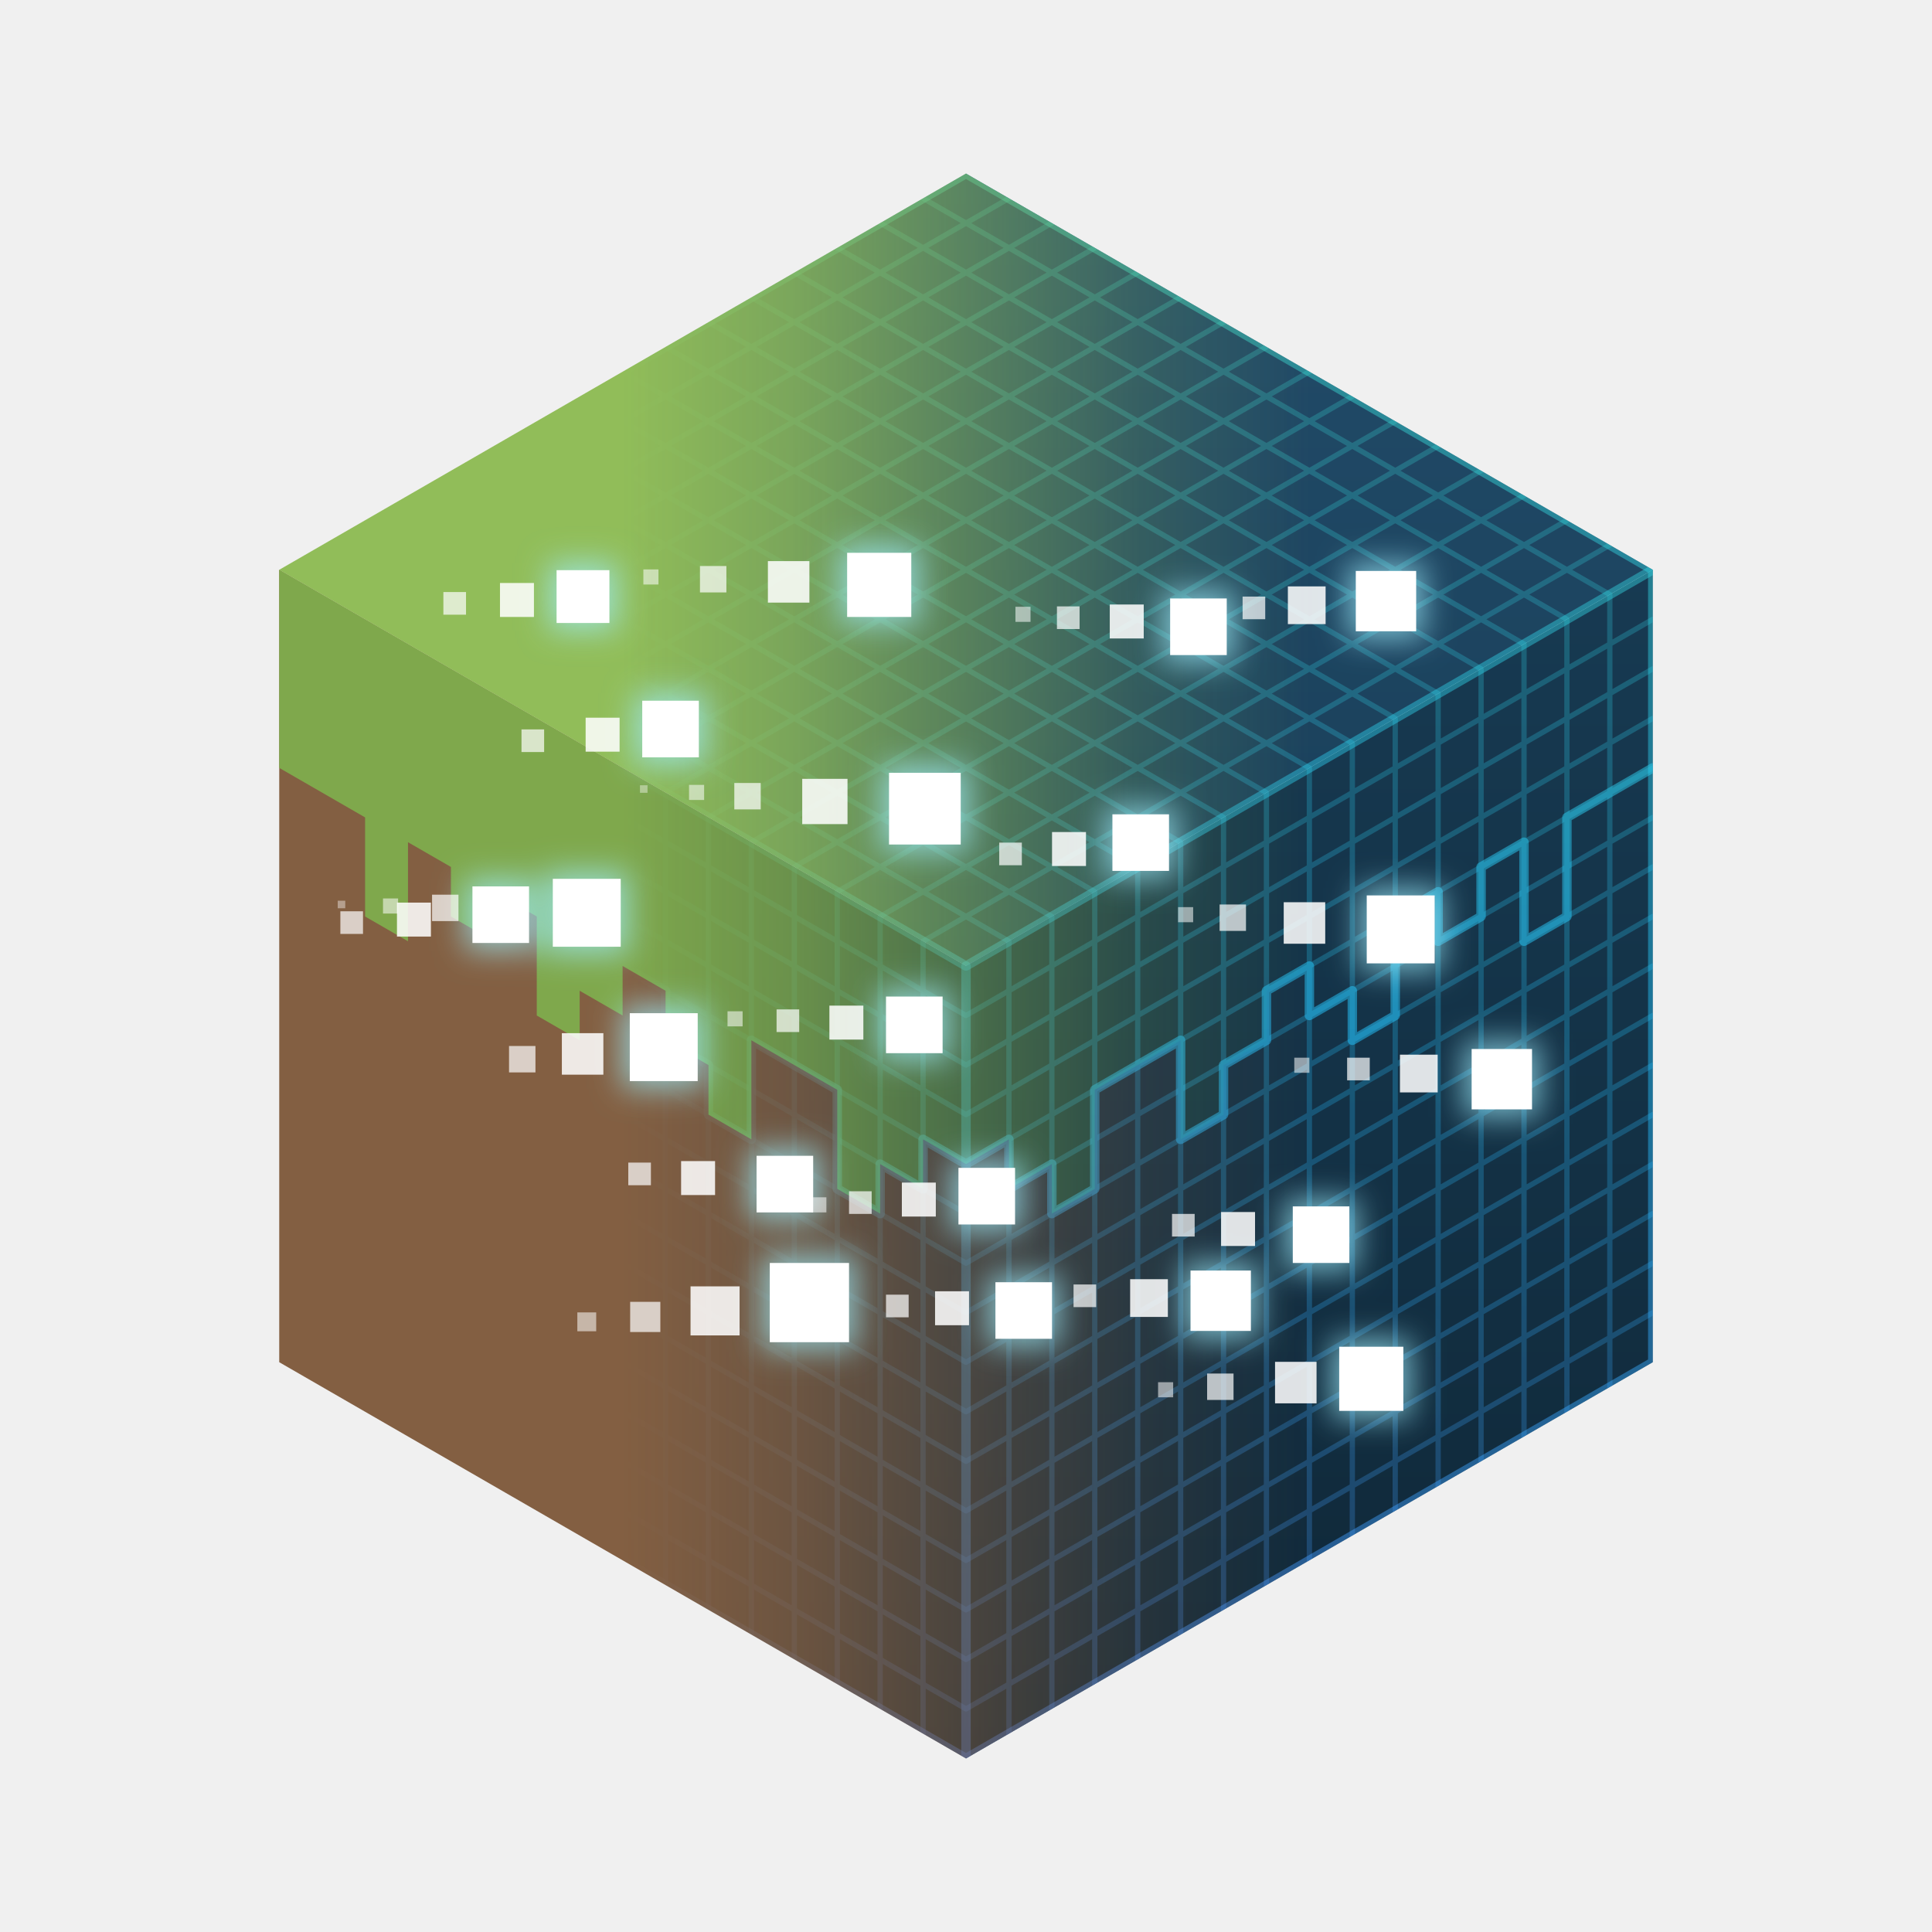
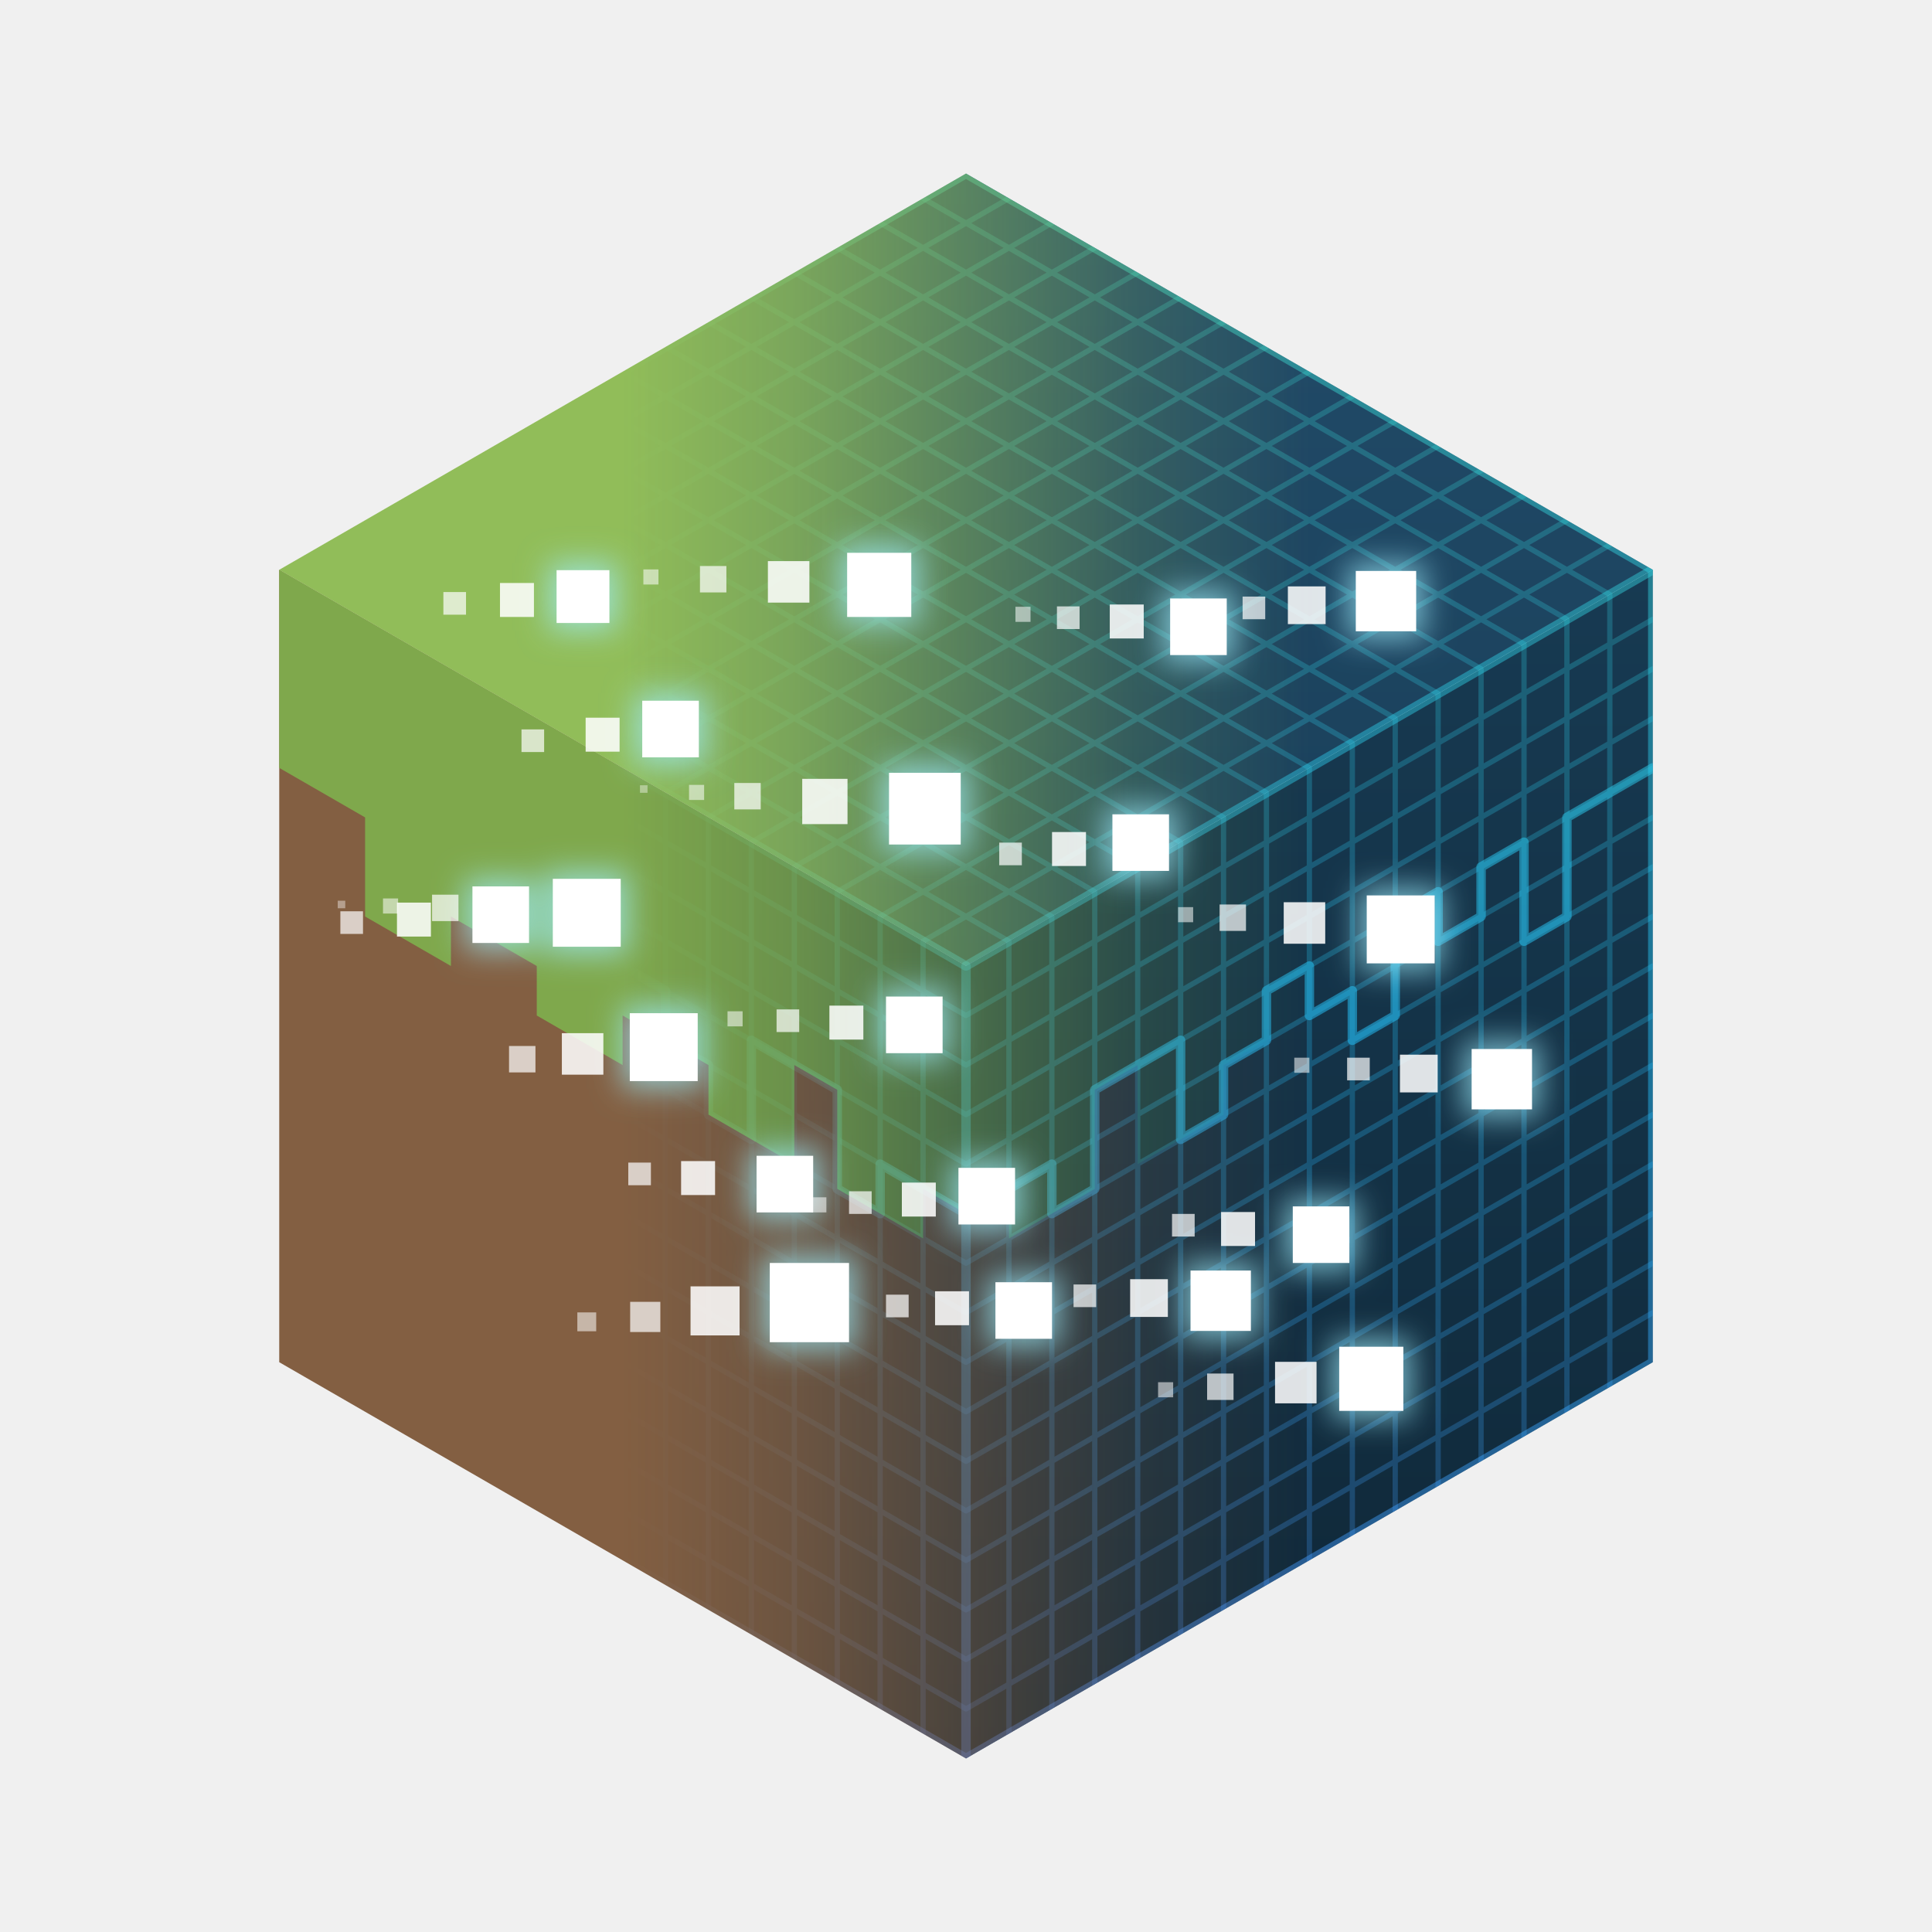
<svg xmlns="http://www.w3.org/2000/svg" viewBox="0 0 512 512" width="512" height="512">
  <defs>
    <pattern id="grain-top" width="16" height="16" patternUnits="userSpaceOnUse" patternTransform="matrix(11.375 6.5625 -11.375 6.5625 256.0 46.0)">
      <path fill="#ffffff" fill-opacity="0.07" d="        M256.000 46.000l11.375 6.562 l-11.375 6.562l-11.375 -6.562z         M278.750 59.125l11.375 6.562 l-11.375 6.562l-11.375 -6.562z         M301.500 72.250l11.375 6.562 l-11.375 6.562l-11.375 -6.562z         M358.375 105.062l11.375 6.562 l-11.375 6.562l-11.375 -6.562z         M381.125 118.188l11.375 6.562 l-11.375 6.562l-11.375 -6.562z         M312.875 91.938l11.375 6.562 l-11.375 6.562l-11.375 -6.562z         M312.875 105.062l11.375 6.562 l-11.375 6.562l-11.375 -6.562z         M324.250 111.625l11.375 6.562 l-11.375 6.562l-11.375 -6.562z         M347.000 124.750l11.375 6.562 l-11.375 6.562l-11.375 -6.562z         M358.375 131.312l11.375 6.562 l-11.375 6.562l-11.375 -6.562z         M403.875 157.562l11.375 6.562 l-11.375 6.562l-11.375 -6.562z         M244.625 78.812l11.375 6.562 l-11.375 6.562l-11.375 -6.562z         M290.125 105.062l11.375 6.562 l-11.375 6.562l-11.375 -6.562z         M347.000 151.000l11.375 6.562 l-11.375 6.562l-11.375 -6.562z         M381.125 170.688l11.375 6.562 l-11.375 6.562l-11.375 -6.562z         M290.125 131.312l11.375 6.562 l-11.375 6.562l-11.375 -6.562z         M233.250 111.625l11.375 6.562 l-11.375 6.562l-11.375 -6.562z         M278.750 137.875l11.375 6.562 l-11.375 6.562l-11.375 -6.562z         M290.125 144.438l11.375 6.562 l-11.375 6.562l-11.375 -6.562z         M324.250 164.125l11.375 6.562 l-11.375 6.562l-11.375 -6.562z         M176.375 91.938l11.375 6.562 l-11.375 6.562l-11.375 -6.562z         M199.125 105.062l11.375 6.562 l-11.375 6.562l-11.375 -6.562z         M267.375 144.438l11.375 6.562 l-11.375 6.562l-11.375 -6.562z         M290.125 157.562l11.375 6.562 l-11.375 6.562l-11.375 -6.562z         M187.750 111.625l11.375 6.562 l-11.375 6.562l-11.375 -6.562z         M199.125 118.188l11.375 6.562 l-11.375 6.562l-11.375 -6.562z         M210.500 124.750l11.375 6.562 l-11.375 6.562l-11.375 -6.562z         M324.250 190.375l11.375 6.562 l-11.375 6.562l-11.375 -6.562z         M312.875 196.938l11.375 6.562 l-11.375 6.562l-11.375 -6.562z         M153.625 118.188l11.375 6.562 l-11.375 6.562l-11.375 -6.562z         M176.375 131.312l11.375 6.562 l-11.375 6.562l-11.375 -6.562z         M210.500 151.000l11.375 6.562 l-11.375 6.562l-11.375 -6.562z         M221.875 157.562l11.375 6.562 l-11.375 6.562l-11.375 -6.562z         M312.875 210.062l11.375 6.562 l-11.375 6.562l-11.375 -6.562z         M210.500 164.125l11.375 6.562 l-11.375 6.562l-11.375 -6.562z         M301.500 216.625l11.375 6.562 l-11.375 6.562l-11.375 -6.562z         M130.875 131.312l11.375 6.562 l-11.375 6.562l-11.375 -6.562z         M153.625 144.438l11.375 6.562 l-11.375 6.562l-11.375 -6.562z         M210.500 177.250l11.375 6.562 l-11.375 6.562l-11.375 -6.562z         M221.875 210.062l11.375 6.562 l-11.375 6.562l-11.375 -6.562z         M85.375 144.438l11.375 6.562 l-11.375 6.562l-11.375 -6.562z         M153.625 183.812l11.375 6.562 l-11.375 6.562l-11.375 -6.562z" />
      <path fill="#000000" fill-opacity="0.05" d="        M324.250 85.375l11.375 6.562 l-11.375 6.562l-11.375 -6.562z         M256.000 59.125l11.375 6.562 l-11.375 6.562l-11.375 -6.562z         M267.375 65.688l11.375 6.562 l-11.375 6.562l-11.375 -6.562z         M335.625 105.062l11.375 6.562 l-11.375 6.562l-11.375 -6.562z         M369.750 124.750l11.375 6.562 l-11.375 6.562l-11.375 -6.562z         M392.500 137.875l11.375 6.562 l-11.375 6.562l-11.375 -6.562z         M244.625 65.688l11.375 6.562 l-11.375 6.562l-11.375 -6.562z         M290.125 91.938l11.375 6.562 l-11.375 6.562l-11.375 -6.562z         M301.500 111.625l11.375 6.562 l-11.375 6.562l-11.375 -6.562z         M210.500 72.250l11.375 6.562 l-11.375 6.562l-11.375 -6.562z         M244.625 91.938l11.375 6.562 l-11.375 6.562l-11.375 -6.562z         M267.375 105.062l11.375 6.562 l-11.375 6.562l-11.375 -6.562z         M312.875 131.312l11.375 6.562 l-11.375 6.562l-11.375 -6.562z         M324.250 137.875l11.375 6.562 l-11.375 6.562l-11.375 -6.562z         M244.625 105.062l11.375 6.562 l-11.375 6.562l-11.375 -6.562z         M335.625 157.562l11.375 6.562 l-11.375 6.562l-11.375 -6.562z         M187.750 85.375l11.375 6.562 l-11.375 6.562l-11.375 -6.562z         M210.500 98.500l11.375 6.562 l-11.375 6.562l-11.375 -6.562z         M221.875 105.062l11.375 6.562 l-11.375 6.562l-11.375 -6.562z         M347.000 177.250l11.375 6.562 l-11.375 6.562l-11.375 -6.562z         M233.250 124.750l11.375 6.562 l-11.375 6.562l-11.375 -6.562z         M312.875 170.688l11.375 6.562 l-11.375 6.562l-11.375 -6.562z         M233.250 137.875l11.375 6.562 l-11.375 6.562l-11.375 -6.562z         M165.000 111.625l11.375 6.562 l-11.375 6.562l-11.375 -6.562z         M176.375 118.188l11.375 6.562 l-11.375 6.562l-11.375 -6.562z         M221.875 144.438l11.375 6.562 l-11.375 6.562l-11.375 -6.562z         M199.125 144.438l11.375 6.562 l-11.375 6.562l-11.375 -6.562z         M244.625 170.688l11.375 6.562 l-11.375 6.562l-11.375 -6.562z         M267.375 183.812l11.375 6.562 l-11.375 6.562l-11.375 -6.562z         M165.000 137.875l11.375 6.562 l-11.375 6.562l-11.375 -6.562z         M233.250 177.250l11.375 6.562 l-11.375 6.562l-11.375 -6.562z         M278.750 203.500l11.375 6.562 l-11.375 6.562l-11.375 -6.562z         M130.875 144.438l11.375 6.562 l-11.375 6.562l-11.375 -6.562z         M153.625 157.562l11.375 6.562 l-11.375 6.562l-11.375 -6.562z         M210.500 190.375l11.375 6.562 l-11.375 6.562l-11.375 -6.562z         M233.250 203.500l11.375 6.562 l-11.375 6.562l-11.375 -6.562z         M96.750 137.875l11.375 6.562 l-11.375 6.562l-11.375 -6.562z         M119.500 151.000l11.375 6.562 l-11.375 6.562l-11.375 -6.562z         M142.250 164.125l11.375 6.562 l-11.375 6.562l-11.375 -6.562z         M119.500 164.125l11.375 6.562 l-11.375 6.562l-11.375 -6.562z         M233.250 229.750l11.375 6.562 l-11.375 6.562l-11.375 -6.562z         M256.000 242.875l11.375 6.562 l-11.375 6.562l-11.375 -6.562z" />
    </pattern>
    <pattern id="grain-side-left" width="16" height="16" patternUnits="userSpaceOnUse" patternTransform="matrix(11.375 6.5625 0 13.125 74.0 151.0)">
      <path fill="#ffffff" fill-opacity="0.07" d="        M233.250 308.500l11.375 6.562 l0.000 13.125l-11.375 -6.562z         M119.500 256.000l11.375 6.562 l0.000 13.125l-11.375 -6.562z         M233.250 334.750l11.375 6.562 l0.000 13.125l-11.375 -6.562z         M96.750 269.125l11.375 6.562 l0.000 13.125l-11.375 -6.562z         M142.250 295.375l11.375 6.562 l0.000 13.125l-11.375 -6.562z         M221.875 354.438l11.375 6.562 l0.000 13.125l-11.375 -6.562z         M85.375 288.812l11.375 6.562 l0.000 13.125l-11.375 -6.562z         M199.125 367.562l11.375 6.562 l0.000 13.125l-11.375 -6.562z         M85.375 315.062l11.375 6.562 l0.000 13.125l-11.375 -6.562z         M108.125 328.188l11.375 6.562 l0.000 13.125l-11.375 -6.562z         M85.375 328.188l11.375 6.562 l0.000 13.125l-11.375 -6.562z         M130.875 354.438l11.375 6.562 l0.000 13.125l-11.375 -6.562z         M233.250 413.500l11.375 6.562 l0.000 13.125l-11.375 -6.562z         M176.375 393.812l11.375 6.562 l0.000 13.125l-11.375 -6.562z         M233.250 426.625l11.375 6.562 l0.000 13.125l-11.375 -6.562z         M153.625 393.812l11.375 6.562 l0.000 13.125l-11.375 -6.562z         M233.250 439.750l11.375 6.562 l0.000 13.125l-11.375 -6.562z" />
      <path fill="#000000" fill-opacity="0.05" d="        M210.500 282.250l11.375 6.562 l0.000 13.125l-11.375 -6.562z         M165.000 269.125l11.375 6.562 l0.000 13.125l-11.375 -6.562z         M244.625 315.062l11.375 6.562 l0.000 13.125l-11.375 -6.562z         M153.625 275.688l11.375 6.562 l0.000 13.125l-11.375 -6.562z         M233.250 321.625l11.375 6.562 l0.000 13.125l-11.375 -6.562z         M96.750 256.000l11.375 6.562 l0.000 13.125l-11.375 -6.562z         M142.250 282.250l11.375 6.562 l0.000 13.125l-11.375 -6.562z         M165.000 295.375l11.375 6.562 l0.000 13.125l-11.375 -6.562z         M199.125 315.062l11.375 6.562 l0.000 13.125l-11.375 -6.562z         M85.375 262.562l11.375 6.562 l0.000 13.125l-11.375 -6.562z         M108.125 288.812l11.375 6.562 l0.000 13.125l-11.375 -6.562z         M165.000 321.625l11.375 6.562 l0.000 13.125l-11.375 -6.562z         M165.000 334.750l11.375 6.562 l0.000 13.125l-11.375 -6.562z         M187.750 347.875l11.375 6.562 l0.000 13.125l-11.375 -6.562z         M244.625 380.688l11.375 6.562 l0.000 13.125l-11.375 -6.562z         M187.750 361.000l11.375 6.562 l0.000 13.125l-11.375 -6.562z         M244.625 393.812l11.375 6.562 l0.000 13.125l-11.375 -6.562z         M119.500 334.750l11.375 6.562 l0.000 13.125l-11.375 -6.562z         M244.625 406.938l11.375 6.562 l0.000 13.125l-11.375 -6.562z         M96.750 334.750l11.375 6.562 l0.000 13.125l-11.375 -6.562z         M142.250 361.000l11.375 6.562 l0.000 13.125l-11.375 -6.562z         M153.625 367.562l11.375 6.562 l0.000 13.125l-11.375 -6.562z         M108.125 354.438l11.375 6.562 l0.000 13.125l-11.375 -6.562z         M130.875 367.562l11.375 6.562 l0.000 13.125l-11.375 -6.562z         M96.750 361.000l11.375 6.562 l0.000 13.125l-11.375 -6.562z         M119.500 374.125l11.375 6.562 l0.000 13.125l-11.375 -6.562z         M130.875 380.688l11.375 6.562 l0.000 13.125l-11.375 -6.562z         M244.625 446.312l11.375 6.562 l0.000 13.125l-11.375 -6.562z" />
    </pattern>
    <pattern id="grain-side-right" width="16" height="16" patternUnits="userSpaceOnUse" patternTransform="matrix(-11.375 6.5625 -11.375 19.6875 438.0 151.0)">
      <path fill="#ffffff" fill-opacity="0.07" d="        M221.875 341.312l-11.375 6.562 l-11.375 19.688l11.375 -6.562z         M324.250 295.375l-11.375 6.562 l-11.375 19.688l11.375 -6.562z         M199.125 380.688l-11.375 6.562 l-11.375 19.688l11.375 -6.562z         M324.250 321.625l-11.375 6.562 l-11.375 19.688l11.375 -6.562z         M278.750 347.875l-11.375 6.562 l-11.375 19.688l11.375 -6.562z         M187.750 413.500l-11.375 6.562 l-11.375 19.688l11.375 -6.562z         M312.875 354.438l-11.375 6.562 l-11.375 19.688l11.375 -6.562z         M187.750 439.750l-11.375 6.562 l-11.375 19.688l11.375 -6.562z         M290.125 393.812l-11.375 6.562 l-11.375 19.688l11.375 -6.562z         M267.375 406.938l-11.375 6.562 l-11.375 19.688l11.375 -6.562z         M278.750 413.500l-11.375 6.562 l-11.375 19.688l11.375 -6.562z         M233.250 439.750l-11.375 6.562 l-11.375 19.688l11.375 -6.562z         M130.875 498.812l-11.375 6.562 l-11.375 19.688l11.375 -6.562z         M176.375 485.688l-11.375 6.562 l-11.375 19.688l11.375 -6.562z         M119.500 518.500l-11.375 6.562 l-11.375 19.688l11.375 -6.562z         M187.750 492.250l-11.375 6.562 l-11.375 19.688l11.375 -6.562z         M108.125 538.188l-11.375 6.562 l-11.375 19.688l11.375 -6.562z" />
    </pattern>
    <linearGradient id="tech-top" gradientUnits="userSpaceOnUse" x1="0" y1="46" x2="0" y2="256">
      <stop offset="0" stop-color="#224c6a" />
      <stop offset="1" stop-color="#193f59" />
    </linearGradient>
    <linearGradient id="tech-face" gradientUnits="userSpaceOnUse" x1="0" y1="151" x2="0" y2="466">
      <stop offset="0" stop-color="#173a52" />
      <stop offset="1" stop-color="#0f2737" />
    </linearGradient>
    <linearGradient id="wire-grad" gradientUnits="userSpaceOnUse" x1="0" y1="46" x2="0" y2="466">
      <stop offset="0" stop-color="#3ee0c6" />
      <stop offset="0.55" stop-color="#24c4ff" />
      <stop offset="1" stop-color="#4f8cff" />
    </linearGradient>
    <clipPath id="right-clip">
      <path d="M256,46 L438,151 L438,361 L256,466 Z" />
    </clipPath>
    <linearGradient id="bleed-to-right" gradientUnits="userSpaceOnUse" x1="256" y1="0" x2="347" y2="0">
      <stop offset="0" stop-color="#ffffff" stop-opacity="0.5" />
      <stop offset="0.5" stop-color="#ffffff" stop-opacity="0.2" />
      <stop offset="1" stop-color="#ffffff" stop-opacity="0" />
    </linearGradient>
    <linearGradient id="bleed-to-left" gradientUnits="userSpaceOnUse" x1="256" y1="0" x2="165" y2="0">
      <stop offset="0" stop-color="#ffffff" stop-opacity="0.5" />
      <stop offset="0.5" stop-color="#ffffff" stop-opacity="0.2" />
      <stop offset="1" stop-color="#ffffff" stop-opacity="0" />
    </linearGradient>
    <mask id="mask-bleed-to-right" maskUnits="userSpaceOnUse" x="0" y="0" width="512" height="512">
      <rect x="0" y="0" width="512" height="512" fill="url(#bleed-to-right)" />
    </mask>
    <mask id="mask-bleed-to-left" maskUnits="userSpaceOnUse" x="0" y="0" width="512" height="512">
      <rect x="0" y="0" width="512" height="512" fill="url(#bleed-to-left)" />
    </mask>
    <clipPath id="cube-clip">
      <path d="M256,46 L438,151 L438,361 L256,466 L74,361 L74,151 Z" />
    </clipPath>
    <filter id="sq-glow" x="-80%" y="-80%" width="260%" height="260%">
      <feGaussianBlur stdDeviation="4" />
    </filter>
  </defs>
  <polygon points="74,151 256,256 256,466 74,361" fill="#835f42" />
-   <polygon points="74.00,151.00 256.00,256.00 256.00,308.50 244.62,301.94 244.62,315.06 233.25,308.50 233.25,321.62 221.88,315.06 221.88,288.81 210.50,282.25 199.12,275.69 199.12,301.94 187.75,295.38 187.75,282.25 176.38,275.69 176.38,262.56 165.00,256.00 165.00,269.12 153.62,262.56 153.62,275.69 142.25,269.12 142.25,242.88 130.88,236.31 130.88,249.44 119.50,242.88 119.50,229.75 108.12,223.19 108.12,249.44 96.75,242.88 96.75,216.62 85.38,210.06 74.00,203.50" fill="#7fa84c" />
+   <polygon points="74.00,151.00 256.00,256.00 256.00,321.62 244.62,315.06 244.62,328.19 233.25,321.62 221.88,315.06 221.88,288.81 210.50,282.25 210.50,308.50 199.12,301.94 187.75,295.38 187.75,282.25 176.38,275.69 165.00,269.12 165.00,282.25 153.62,275.69 142.25,269.12 142.25,256.00 130.88,249.44 119.50,242.88 119.50,256.00 108.12,249.44 96.75,242.88 96.75,216.62 85.38,210.06 74.00,203.50" fill="#7fa84c" />
  <polygon points="74,151 256,256 256,466 74,361" fill="url(#grain-side-left)" />
  <polygon points="256,46 256,256 74,151" fill="#91bd59" />
  <polygon points="256,46 256,256 74,151" fill="url(#grain-top)" />
  <g clip-path="url(#right-clip)">
    <polygon points="256,46 438,151 256,256" fill="url(#tech-top)" />
    <polygon points="438,151 256,256 256,466 438,361" fill="url(#tech-face)" />
    <g fill="none" stroke="url(#wire-grad)" stroke-linecap="round" stroke-linejoin="round">
      <g opacity="0.26" stroke-width="1.4">
        <path d="M426.62,157.56 L426.62,367.56 M438,164.12 L256,269.12 M256,59.12 L426.62,157.56 M267.38,52.56 L256,59.12 M415.25,164.12 L415.25,374.12 M438,177.25 L256,282.25 M256,72.25 L415.25,164.12 M278.75,59.12 L256,72.25 M403.88,170.69 L403.88,380.69 M438,190.38 L256,295.38 M256,85.38 L403.88,170.69 M290.12,65.69 L256,85.38 M392.5,177.25 L392.5,387.25 M438,203.5 L256,308.5 M256,98.5 L392.5,177.25 M301.5,72.25 L256,98.5 M381.12,183.81 L381.12,393.81 M438,216.62 L256,321.62 M256,111.62 L381.12,183.81 M312.88,78.81 L256,111.62 M369.75,190.38 L369.75,400.38 M438,229.75 L256,334.75 M256,124.75 L369.75,190.38 M324.25,85.38 L256,124.75 M358.38,196.94 L358.38,406.94 M438,242.88 L256,347.88 M256,137.88 L358.38,196.94 M335.62,91.94 L256,137.88 M347,203.5 L347,413.5 M438,256 L256,361 M256,151 L347,203.5 M347,98.5 L256,151 M335.62,210.06 L335.62,420.06 M438,269.12 L256,374.12 M256,164.12 L335.62,210.06 M358.38,105.06 L256,164.12 M324.25,216.62 L324.25,426.62 M438,282.25 L256,387.25 M256,177.25 L324.25,216.62 M369.75,111.62 L256,177.25 M312.88,223.19 L312.88,433.19 M438,295.38 L256,400.38 M256,190.38 L312.88,223.19 M381.12,118.19 L256,190.38 M301.5,229.75 L301.5,439.75 M438,308.5 L256,413.5 M256,203.5 L301.5,229.75 M392.5,124.75 L256,203.5 M290.12,236.31 L290.12,446.31 M438,321.62 L256,426.62 M256,216.62 L290.12,236.31 M403.88,131.31 L256,216.62 M278.75,242.88 L278.75,452.88 M438,334.75 L256,439.75 M256,229.75 L278.75,242.88 M415.25,137.88 L256,229.75 M267.38,249.44 L267.38,459.44 M438,347.88 L256,452.88 M256,242.88 L267.38,249.44 M426.62,144.44 L256,242.88" />
      </g>
-       <path d="M256,308.5 L267.38,301.94 L267.38,315.06 L278.75,308.5 L278.75,321.62 L290.12,315.06 L290.12,288.81 L301.5,282.25 L312.88,275.69 L312.88,301.94 L324.25,295.38 L324.25,282.25 L335.62,275.69 L335.62,262.56 L347,256 L347,269.12 L358.38,262.56 L358.38,275.69 L369.75,269.12 L369.75,242.88 L381.12,236.31 L381.12,249.44 L392.5,242.88 L392.5,229.75 L403.88,223.19 L403.88,249.44 L415.25,242.88 L415.25,216.62 L426.62,210.06 L438,203.5" stroke-width="2.5" opacity="0.5" />
+       <path d="M256,321.62 L267.38,315.06 L278.75,308.5 L278.75,321.62 L290.12,315.06 L290.12,288.81 L301.5,282.25 L312.88,275.69 L312.88,301.94 L324.25,295.38 L324.25,282.25 L335.62,275.69 L335.62,262.56 L347,256 L347,269.12 L358.38,262.56 L358.38,275.69 L369.75,269.12 L369.75,242.88 L381.12,236.31 L381.12,249.44 L392.5,242.88 L392.5,229.75 L403.88,223.19 L403.88,249.44 L415.25,242.88 L415.25,216.62 L426.62,210.06 L438,203.5" stroke-width="2.5" opacity="0.5" />
      <path d="M256,46 L438,151 L438,361 L256,466" stroke-width="2.5" opacity="0.45" />
      <path d="M256,256 L256,466" stroke-width="2.5" opacity="0.45" />
      <path d="M438,151 L256,256" stroke-width="2.5" opacity="0.45" />
    </g>
  </g>
  <g mask="url(#mask-bleed-to-left)">
    <g transform="matrix(-1 0 0 1 512 0)">
      <g clip-path="url(#right-clip)">
        <polygon points="256,46 438,151 256,256" fill="url(#tech-top)" />
        <polygon points="438,151 256,256 256,466 438,361" fill="url(#tech-face)" />
        <g fill="none" stroke="url(#wire-grad)" stroke-linecap="round" stroke-linejoin="round">
          <g opacity="0.26" stroke-width="1.4">
            <path d="M426.62,157.56 L426.62,367.56 M438,164.12 L256,269.12 M256,59.12 L426.62,157.56 M267.38,52.56 L256,59.12 M415.25,164.12 L415.25,374.12 M438,177.25 L256,282.25 M256,72.25 L415.25,164.12 M278.75,59.12 L256,72.25 M403.88,170.69 L403.88,380.69 M438,190.38 L256,295.38 M256,85.38 L403.88,170.69 M290.12,65.69 L256,85.38 M392.5,177.25 L392.5,387.25 M438,203.5 L256,308.5 M256,98.5 L392.5,177.25 M301.5,72.25 L256,98.5 M381.12,183.81 L381.12,393.81 M438,216.62 L256,321.62 M256,111.62 L381.12,183.81 M312.88,78.81 L256,111.62 M369.75,190.38 L369.75,400.38 M438,229.75 L256,334.75 M256,124.75 L369.75,190.38 M324.25,85.38 L256,124.75 M358.38,196.94 L358.38,406.94 M438,242.88 L256,347.88 M256,137.88 L358.38,196.94 M335.62,91.94 L256,137.88 M347,203.5 L347,413.5 M438,256 L256,361 M256,151 L347,203.5 M347,98.5 L256,151 M335.62,210.06 L335.62,420.06 M438,269.12 L256,374.12 M256,164.12 L335.62,210.06 M358.38,105.06 L256,164.12 M324.25,216.62 L324.25,426.62 M438,282.25 L256,387.25 M256,177.25 L324.25,216.62 M369.75,111.62 L256,177.25 M312.88,223.19 L312.88,433.19 M438,295.38 L256,400.38 M256,190.38 L312.88,223.19 M381.12,118.19 L256,190.38 M301.5,229.75 L301.5,439.75 M438,308.5 L256,413.5 M256,203.5 L301.5,229.75 M392.5,124.75 L256,203.5 M290.12,236.31 L290.12,446.31 M438,321.62 L256,426.62 M256,216.62 L290.12,236.31 M403.88,131.31 L256,216.62 M278.75,242.88 L278.75,452.88 M438,334.75 L256,439.75 M256,229.75 L278.75,242.88 M415.25,137.88 L256,229.75 M267.38,249.44 L267.38,459.44 M438,347.88 L256,452.88 M256,242.88 L267.38,249.44 M426.62,144.44 L256,242.88" />
          </g>
-           <path d="M256,308.5 L267.38,301.94 L267.38,315.06 L278.75,308.5 L278.75,321.62 L290.12,315.06 L290.12,288.81 L301.5,282.25 L312.88,275.69 L312.88,301.94 L324.25,295.38 L324.25,282.25 L335.62,275.69 L335.62,262.56 L347,256 L347,269.12 L358.38,262.56 L358.38,275.69 L369.75,269.12 L369.75,242.88 L381.12,236.31 L381.12,249.44 L392.5,242.88 L392.5,229.75 L403.88,223.19 L403.88,249.44 L415.25,242.88 L415.25,216.62 L426.62,210.06 L438,203.5" stroke-width="2.5" opacity="0.5" />
+           <path d="M256,321.62 L267.38,315.06 L278.75,308.5 L278.75,321.62 L290.12,315.06 L290.12,288.81 L301.5,282.25 L312.88,275.69 L312.88,301.94 L324.25,295.38 L324.25,282.25 L335.62,275.69 L335.62,262.56 L347,256 L347,269.12 L358.38,262.56 L358.38,275.69 L369.75,269.12 L369.75,242.88 L381.12,236.31 L381.12,249.44 L392.5,242.88 L392.5,229.75 L403.88,223.19 L403.88,249.44 L415.25,242.88 L415.25,216.62 L426.62,210.06 L438,203.5" stroke-width="2.5" opacity="0.5" />
          <path d="M256,46 L438,151 L438,361 L256,466" stroke-width="2.5" opacity="0.45" />
          <path d="M256,256 L256,466" stroke-width="2.5" opacity="0.45" />
          <path d="M438,151 L256,256" stroke-width="2.5" opacity="0.45" />
        </g>
      </g>
    </g>
  </g>
  <g mask="url(#mask-bleed-to-right)">
    <g transform="matrix(-1 0 0 1 512 0)">
      <polygon points="74,151 256,256 256,466 74,361" fill="#835f42" />
-       <polygon points="74.00,151.00 256.00,256.00 256.00,308.50 244.62,301.94 244.62,315.06 233.25,308.50 233.25,321.62 221.88,315.06 221.88,288.81 210.50,282.25 199.12,275.69 199.12,301.94 187.75,295.38 187.75,282.25 176.38,275.69 176.38,262.56 165.00,256.00 165.00,269.12 153.62,262.56 153.62,275.69 142.25,269.12 142.25,242.88 130.88,236.31 130.88,249.44 119.50,242.88 119.50,229.75 108.12,223.19 108.12,249.44 96.75,242.88 96.75,216.62 85.38,210.06 74.00,203.50" fill="#7fa84c" />
+       <polygon points="74.00,151.00 256.00,256.00 256.00,321.62 244.62,315.06 244.62,328.19 233.25,321.62 221.88,315.06 221.88,288.81 210.50,282.25 210.50,308.50 199.12,301.94 187.75,295.38 187.75,282.25 176.38,275.69 165.00,269.12 165.00,282.25 153.62,275.69 142.25,269.12 142.25,256.00 130.88,249.44 119.50,242.88 119.50,256.00 108.12,249.44 96.75,242.88 96.75,216.62 85.38,210.06 74.00,203.50" fill="#7fa84c" />
      <polygon points="74,151 256,256 256,466 74,361" fill="url(#grain-side-left)" />
      <polygon points="256,46 256,256 74,151" fill="#91bd59" />
      <polygon points="256,46 256,256 74,151" fill="url(#grain-top)" />
    </g>
  </g>
  <g id="transition-flow" clip-path="url(#cube-clip)">
    <g filter="url(#sq-glow)" opacity="0.7">
      <rect x="313.5" y="334.7" width="20" height="20" fill="#9ff0ff" />
      <rect x="202.0" y="332.7" width="25" height="25" fill="#9ff0ff" />
      <rect x="198.5" y="304.3" width="19" height="19" fill="#9ff0ff" />
      <rect x="352.9" y="354.9" width="21" height="21" fill="#9ff0ff" />
      <rect x="261.8" y="337.8" width="19" height="19" fill="#9ff0ff" />
      <rect x="164.9" y="266.5" width="22" height="22" fill="#9ff0ff" />
      <rect x="340.6" y="317.7" width="19" height="19" fill="#9ff0ff" />
      <rect x="252.0" y="307.5" width="19" height="19" fill="#9ff0ff" />
      <rect x="232.8" y="262.1" width="19" height="19" fill="#9ff0ff" />
      <rect x="292.8" y="213.8" width="19" height="19" fill="#9ff0ff" />
      <rect x="233.6" y="202.8" width="23" height="23" fill="#9ff0ff" />
      <rect x="123.2" y="232.9" width="19" height="19" fill="#9ff0ff" />
      <rect x="144.5" y="230.9" width="22" height="22" fill="#9ff0ff" />
      <rect x="388.0" y="276.0" width="20" height="20" fill="#9ff0ff" />
      <rect x="360.2" y="235.3" width="22" height="22" fill="#9ff0ff" />
      <rect x="357.3" y="149.3" width="20" height="20" fill="#9ff0ff" />
      <rect x="222.5" y="144.5" width="21" height="21" fill="#9ff0ff" />
      <rect x="168.2" y="183.7" width="19" height="19" fill="#9ff0ff" />
      <rect x="308.1" y="156.6" width="19" height="19" fill="#9ff0ff" />
      <rect x="145.5" y="149.1" width="18" height="18" fill="#9ff0ff" />
    </g>
    <g fill="#ffffff">
      <rect x="299.5" y="339.0" width="10" height="10" opacity="0.86" />
      <rect x="284.5" y="340.4" width="6" height="6" opacity="0.7" />
      <rect x="315.5" y="336.7" width="16" height="16" />
      <rect x="183.0" y="340.9" width="13" height="13" opacity="0.86" />
      <rect x="167.0" y="345.0" width="8" height="8" opacity="0.7" />
      <rect x="153.0" y="347.8" width="5" height="5" opacity="0.54" />
      <rect x="204.0" y="334.7" width="21" height="21" />
      <rect x="180.5" y="307.7" width="9" height="9" opacity="0.86" />
      <rect x="166.5" y="308.1" width="6" height="6" opacity="0.7" />
      <rect x="200.5" y="306.3" width="15" height="15" />
      <rect x="337.9" y="360.9" width="11" height="11" opacity="0.86" />
      <rect x="319.9" y="364.0" width="7" height="7" opacity="0.7" />
      <rect x="306.9" y="366.3" width="4" height="4" opacity="0.54" />
      <rect x="354.9" y="356.9" width="17" height="17" />
      <rect x="247.8" y="342.2" width="9" height="9" opacity="0.86" />
      <rect x="234.8" y="343.1" width="6" height="6" opacity="0.7" />
      <rect x="220.8" y="343.6" width="4" height="4" opacity="0.54" />
      <rect x="263.8" y="339.8" width="15" height="15" />
      <rect x="148.9" y="273.8" width="11" height="11" opacity="0.86" />
      <rect x="134.9" y="277.2" width="7" height="7" opacity="0.7" />
      <rect x="166.9" y="268.5" width="18" height="18" />
      <rect x="323.6" y="321.2" width="9" height="9" opacity="0.86" />
      <rect x="310.6" y="321.7" width="6" height="6" opacity="0.7" />
      <rect x="342.6" y="319.7" width="15" height="15" />
      <rect x="239.0" y="313.4" width="9" height="9" opacity="0.86" />
      <rect x="225.0" y="315.7" width="6" height="6" opacity="0.7" />
      <rect x="215.0" y="317.3" width="4" height="4" opacity="0.54" />
      <rect x="254.0" y="309.5" width="15" height="15" />
      <rect x="219.8" y="266.5" width="9" height="9" opacity="0.86" />
      <rect x="205.8" y="267.5" width="6" height="6" opacity="0.7" />
      <rect x="192.8" y="268.0" width="4" height="4" opacity="0.54" />
      <rect x="234.8" y="264.1" width="15" height="15" />
      <rect x="278.8" y="220.5" width="9" height="9" opacity="0.86" />
      <rect x="264.8" y="223.3" width="6" height="6" opacity="0.7" />
      <rect x="294.8" y="215.8" width="15" height="15" />
      <rect x="212.6" y="206.4" width="12" height="12" opacity="0.86" />
      <rect x="194.6" y="207.5" width="7" height="7" opacity="0.7" />
      <rect x="182.6" y="208.0" width="4" height="4" opacity="0.54" />
      <rect x="169.6" y="208.1" width="2" height="2" opacity="0.4" />
      <rect x="235.6" y="204.8" width="19" height="19" />
      <rect x="105.2" y="239.2" width="9" height="9" opacity="0.86" />
      <rect x="90.2" y="241.5" width="6" height="6" opacity="0.7" />
      <rect x="125.2" y="234.9" width="15" height="15" />
      <rect x="128.5" y="235.7" width="11" height="11" opacity="0.86" />
      <rect x="114.5" y="237.1" width="7" height="7" opacity="0.7" />
      <rect x="101.5" y="238.1" width="4" height="4" opacity="0.54" />
      <rect x="89.5" y="238.7" width="2" height="2" opacity="0.4" />
      <rect x="146.5" y="232.9" width="18" height="18" />
      <rect x="371.0" y="279.5" width="10" height="10" opacity="0.86" />
      <rect x="357.0" y="280.3" width="6" height="6" opacity="0.7" />
      <rect x="343.0" y="280.3" width="4" height="4" opacity="0.54" />
      <rect x="390.0" y="278.0" width="16" height="16" />
      <rect x="340.2" y="239.1" width="11" height="11" opacity="0.86" />
      <rect x="323.2" y="239.7" width="7" height="7" opacity="0.7" />
      <rect x="312.2" y="240.4" width="4" height="4" opacity="0.54" />
      <rect x="362.2" y="237.3" width="18" height="18" />
      <rect x="341.3" y="155.4" width="10" height="10" opacity="0.86" />
      <rect x="329.3" y="158.1" width="6" height="6" opacity="0.7" />
      <rect x="359.3" y="151.3" width="16" height="16" />
      <rect x="203.5" y="148.7" width="11" height="11" opacity="0.86" />
      <rect x="185.5" y="150.0" width="7" height="7" opacity="0.7" />
      <rect x="170.5" y="150.9" width="4" height="4" opacity="0.54" />
      <rect x="224.5" y="146.5" width="17" height="17" />
      <rect x="155.2" y="190.2" width="9" height="9" opacity="0.86" />
      <rect x="138.2" y="193.3" width="6" height="6" opacity="0.7" />
      <rect x="170.2" y="185.7" width="15" height="15" />
      <rect x="294.1" y="160.2" width="9" height="9" opacity="0.86" />
      <rect x="280.1" y="160.7" width="6" height="6" opacity="0.7" />
      <rect x="269.1" y="160.8" width="4" height="4" opacity="0.54" />
      <rect x="310.1" y="158.6" width="15" height="15" />
      <rect x="132.5" y="154.5" width="9" height="9" opacity="0.86" />
      <rect x="117.5" y="156.9" width="6" height="6" opacity="0.7" />
      <rect x="147.5" y="151.1" width="14" height="14" />
    </g>
  </g>
</svg>
